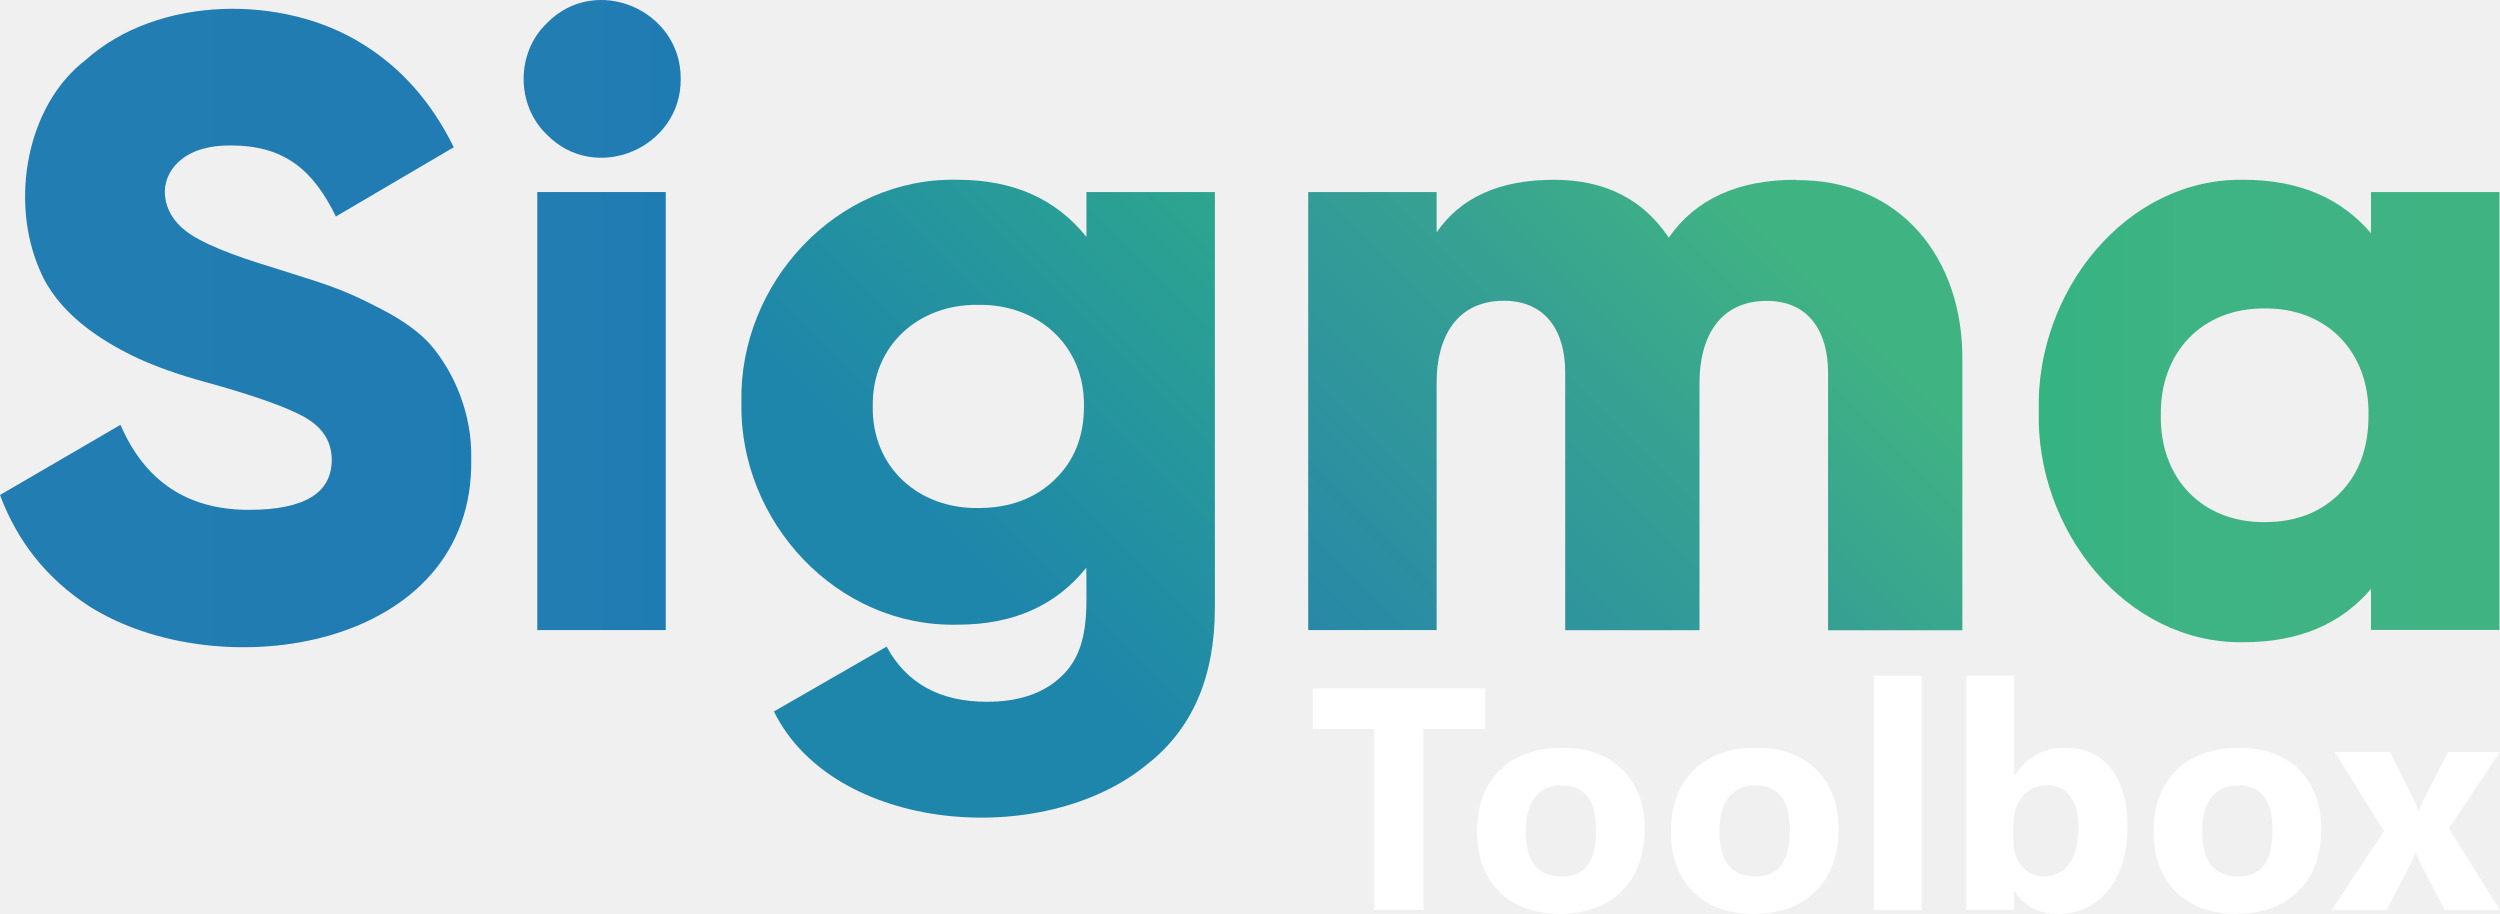
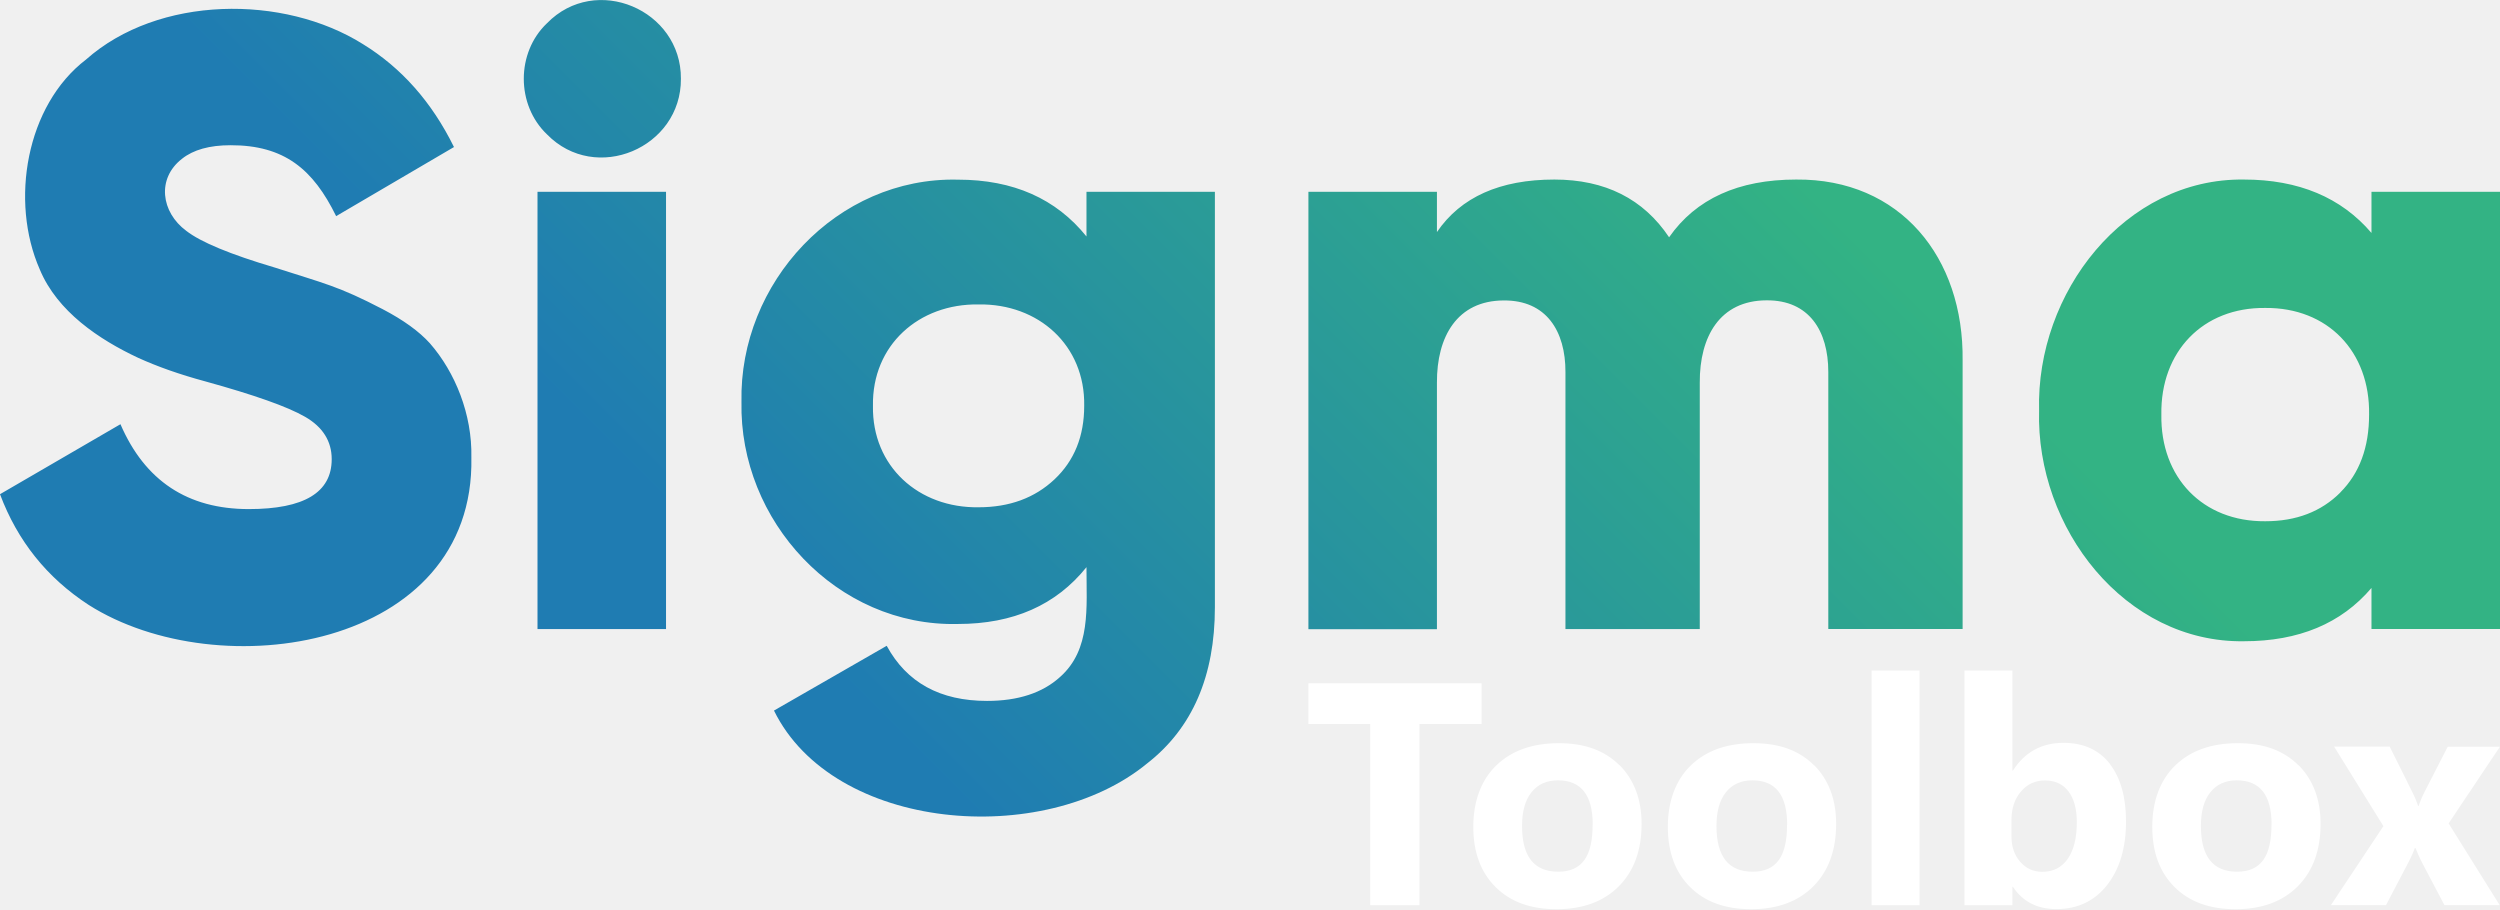
- <svg xmlns="http://www.w3.org/2000/svg" xmlns:xlink="http://www.w3.org/1999/xlink" id="Layer_1" viewBox="0 0 222.08 81.18">
+ <svg xmlns="http://www.w3.org/2000/svg" id="Layer_1" viewBox="0 0 220 80">
  <defs>
-     <style>.cls-1{fill:url(#linear-gradient-2);}.cls-2{fill:#fff;}.cls-3{fill:url(#linear-gradient-4);}.cls-4{fill:url(#linear-gradient-3);}.cls-5{fill:url(#linear-gradient-5);}.cls-6{fill:url(#linear-gradient-6);}.cls-7{fill:url(#linear-gradient);}</style>
-     <linearGradient id="linear-gradient" x1="0" y1="29.14" x2="41.87" y2="29.14" gradientUnits="userSpaceOnUse">
-       <stop offset="0" stop-color="#227db2" />
-       <stop offset=".91" stop-color="#207cb2" />
-       <stop offset="1" stop-color="#1f7cb2" />
-     </linearGradient>
-     <linearGradient id="linear-gradient-2" x1="47.73" y1="36.52" x2="59.15" y2="36.52" gradientUnits="userSpaceOnUse">
-       <stop offset="0" stop-color="#227db2" />
-       <stop offset="1" stop-color="#1f7cb2" />
-     </linearGradient>
-     <linearGradient id="linear-gradient-3" x1="46.51" y1="7.01" x2="60.47" y2="7.01" xlink:href="#linear-gradient-2" />
-     <linearGradient id="linear-gradient-4" x1="66.83" y1="64.72" x2="142.17" y2="-10.62" gradientUnits="userSpaceOnUse">
-       <stop offset=".23" stop-color="#1e86ab" />
-       <stop offset=".59" stop-color="#2da68e" />
-       <stop offset=".8" stop-color="#34b383" />
-     </linearGradient>
-     <linearGradient id="linear-gradient-5" x1="104.53" y1="77.25" x2="183.01" y2="-1.23" gradientUnits="userSpaceOnUse">
-       <stop offset="0" stop-color="#227db2" />
-       <stop offset=".19" stop-color="#2786a9" />
-       <stop offset=".52" stop-color="#36a192" />
-       <stop offset=".7" stop-color="#40b383" />
-     </linearGradient>
-     <linearGradient id="linear-gradient-6" x1="181.1" y1="36.52" x2="222.03" y2="36.52" gradientUnits="userSpaceOnUse">
-       <stop offset="0" stop-color="#34b383" />
-       <stop offset=".06" stop-color="#37b383" />
-       <stop offset=".31" stop-color="#3eb383" />
-       <stop offset="1" stop-color="#40b383" />
+     <style>.cls-1{fill:#fff;}.cls-2{fill:url(#linear-gradient);}</style>
+     <linearGradient id="linear-gradient" x1="57.01" y1="87" x2="161.05" y2="-17.04" gradientUnits="userSpaceOnUse">
+       <stop offset=".21" stop-color="#1f7cb2" />
+       <stop offset=".81" stop-color="#32b185" />
+       <stop offset=".83" stop-color="#33b384" />
    </linearGradient>
  </defs>
-   <path class="cls-7" d="M33.99,27.52c-4-2.09-5.17-2.27-9.57-3.7-3.98-1.19-6.6-2.28-7.87-3.27-2.27-1.67-2.65-4.66-.39-6.42,1.01-.8,2.44-1.21,4.3-1.21,4.8,0,7.34,2.15,9.38,6.31l10.47-6.15c-1.97-3.99-4.65-7.04-8.07-9.15C25.19-.52,14.06-.42,7.64,5.3,2.31,9.37.87,17.91,3.53,23.98c1.55,3.75,5.27,6.23,8.72,7.85,1.71.78,3.69,1.48,5.97,2.1,4.34,1.2,7.3,2.25,8.88,3.15,1.58.91,2.37,2.17,2.37,3.77,0,2.96-2.45,4.44-7.37,4.44-5.43,0-9.22-2.52-11.4-7.55L0,43.97c1.55,4.16,4.17,7.43,7.87,9.85,11.59,7.39,34.33,3.94,33.99-13.11.08-3.83-1.43-7.58-3.68-10.16-.96-1.06-2.36-2.07-4.19-3.03Z" />
-   <rect class="cls-1" x="47.73" y="17.06" width="11.41" height="38.91" />
-   <path class="cls-4" d="M48.57,2.07c-2.74,2.62-2.74,7.26,0,9.88,4.33,4.45,11.95,1.21,11.9-4.94.04-6.15-7.57-9.4-11.9-4.94Z" />
-   <path class="cls-3" d="M96.5,21.03c-2.71-3.37-6.51-5.06-11.41-5.06-10.76-.27-19.45,9.18-19.23,19.76-.22,10.58,8.46,20.03,19.23,19.76,4.9,0,8.7-1.68,11.41-5.06-.01,3.63.4,7.32-2.34,9.77-1.56,1.43-3.73,2.14-6.49,2.14-4.17,0-7.14-1.63-8.91-4.9l-10.01,5.76c5.29,10.77,23.94,12.29,33.15,4.7,4.02-3.14,6.02-7.77,6.02-13.89V17.06h-11.41v3.97ZM93.65,42.65c-1.76,1.66-4,2.48-6.74,2.48-5.32.08-9.47-3.63-9.38-9.03-.09-5.39,4.06-9.1,9.38-9.02,5.32-.08,9.47,3.64,9.38,9.02,0,2.7-.88,4.88-2.64,6.54Z" />
-   <path class="cls-5" d="M159.52,15.97c-5.14,0-8.9,1.72-11.28,5.14-2.29-3.42-5.68-5.14-10.19-5.14-4.83,0-8.3,1.56-10.43,4.67v-3.58h-11.41v38.91h11.41v-21.94c-.02-4.07,1.78-7.3,5.94-7.31,3.77-.02,5.49,2.73,5.48,6.38v22.88h11.93v-21.94c-.01-4.07,1.78-7.3,5.94-7.31,3.77-.02,5.48,2.73,5.48,6.38v22.88h11.93v-23.88c.12-9.19-5.54-16.19-14.78-16.11Z" />
-   <path class="cls-6" d="M210.62,17.06v3.66c-2.69-3.16-6.46-4.75-11.33-4.75-10.55-.15-18.47,10.06-18.18,20.54-.29,10.48,7.63,20.69,18.18,20.54,4.87,0,8.65-1.58,11.33-4.74v3.65h11.41V17.06h-11.41ZM207.85,43.82c-1.71,1.71-3.93,2.56-6.67,2.56-5.55.05-9.32-3.88-9.23-9.49-.09-5.6,3.68-9.54,9.23-9.49,5.55-.05,9.32,3.89,9.22,9.49,0,2.91-.85,5.21-2.56,6.93Z" />
-   <path class="cls-2" d="M131.94,64.76h-5.5v16.07h-4.35v-16.07h-5.47v-3.61h15.32v3.61Z" />
-   <path class="cls-2" d="M138.59,81.18c-2.29,0-4.1-.66-5.41-1.97-1.31-1.31-1.97-3.1-1.97-5.35s.68-4.14,2.04-5.46,3.2-1.97,5.52-1.97,4.08.66,5.38,1.97c1.3,1.31,1.95,3.05,1.95,5.21,0,2.33-.67,4.18-2.01,5.53-1.34,1.35-3.17,2.03-5.5,2.03ZM138.7,69.76c-1,0-1.78.35-2.34,1.06-.56.71-.83,1.7-.83,2.99,0,2.7,1.07,4.05,3.2,4.05s3.05-1.39,3.05-4.16c0-2.63-1.03-3.94-3.08-3.94Z" />
-   <path class="cls-2" d="M155.81,81.18c-2.29,0-4.1-.66-5.41-1.97-1.31-1.31-1.97-3.1-1.97-5.35s.68-4.14,2.04-5.46,3.2-1.97,5.52-1.97,4.08.66,5.38,1.97c1.3,1.31,1.95,3.05,1.95,5.21,0,2.33-.67,4.18-2.01,5.53-1.34,1.35-3.17,2.03-5.5,2.03ZM155.91,69.76c-1,0-1.78.35-2.34,1.06-.56.71-.83,1.7-.83,2.99,0,2.7,1.07,4.05,3.2,4.05s3.05-1.39,3.05-4.16c0-2.63-1.03-3.94-3.08-3.94Z" />
-   <path class="cls-2" d="M170.71,80.84h-4.25v-20.81h4.25v20.81Z" />
-   <path class="cls-2" d="M178.97,79.2h-.05v1.63h-4.25v-20.81h4.25v8.87h.05c1.05-1.64,2.54-2.46,4.48-2.46,1.77,0,3.14.62,4.1,1.87.96,1.24,1.44,2.95,1.44,5.11,0,2.34-.56,4.22-1.68,5.64s-2.62,2.13-4.49,2.13c-1.69,0-2.98-.66-3.84-1.98ZM178.85,73.27v1.44c0,.91.26,1.66.77,2.25s1.17.89,1.96.89c.97,0,1.72-.38,2.25-1.15.53-.76.8-1.85.8-3.25,0-1.16-.24-2.07-.73-2.72-.49-.65-1.19-.98-2.09-.98-.85,0-1.56.33-2.12.97-.56.65-.84,1.5-.84,2.54Z" />
-   <path class="cls-2" d="M198.69,81.18c-2.29,0-4.1-.66-5.41-1.97-1.31-1.31-1.97-3.1-1.97-5.35s.68-4.14,2.04-5.46,3.2-1.97,5.52-1.97,4.08.66,5.38,1.97c1.3,1.31,1.95,3.05,1.95,5.21,0,2.33-.67,4.18-2.01,5.53-1.34,1.35-3.17,2.03-5.5,2.03ZM198.79,69.76c-1,0-1.78.35-2.34,1.06-.56.71-.83,1.7-.83,2.99,0,2.7,1.07,4.05,3.2,4.05s3.05-1.39,3.05-4.16c0-2.63-1.03-3.94-3.08-3.94Z" />
-   <path class="cls-2" d="M222.08,66.78l-4.54,6.81,4.52,7.25h-4.89l-1.99-3.79c-.16-.3-.35-.73-.58-1.28h-.05c-.13.38-.32.8-.55,1.24l-2,3.83h-4.88l4.65-7-4.37-7.05h4.92l1.96,3.94c.26.52.44.96.55,1.32h.05c.14-.43.34-.88.58-1.34l2-3.91h4.62Z" />
+   <path id="Sigma" class="cls-2" d="M208.69,16.88v3.62c-2.66-3.12-6.41-4.7-11.23-4.7-10.46-.14-18.3,9.95-18.02,20.32-.29,10.36,7.56,20.46,18.02,20.31,4.83,0,8.57-1.56,11.23-4.69v3.61h11.31V16.88h-11.31ZM205.95,43.34c-1.69,1.69-3.89,2.53-6.61,2.53-5.5.04-9.23-3.84-9.14-9.39-.09-5.54,3.65-9.44,9.14-9.38,5.5-.05,9.23,3.84,9.14,9.38,0,2.88-.84,5.16-2.53,6.85ZM41.48,40.26c.33,16.86-22.2,20.27-33.68,12.97-3.67-2.39-6.26-5.63-7.8-9.74l10.6-6.16c2.15,4.98,5.91,7.47,11.29,7.47,4.87,0,7.3-1.46,7.3-4.39,0-1.58-.78-2.83-2.34-3.73-1.56-.9-4.49-1.93-8.79-3.12-2.26-.61-4.23-1.31-5.92-2.08-3.41-1.6-7.1-4.06-8.64-7.77C.86,17.71,2.29,9.27,7.57,5.24,13.93-.41,24.96-.51,31.95,3.89c3.38,2.08,6.05,5.09,8,9.05l-10.37,6.08c-2.02-4.12-4.55-6.25-9.3-6.24-1.84,0-3.27.4-4.26,1.19-2.24,1.73-1.86,4.7.38,6.35,1.26.98,3.85,2.06,7.8,3.23,4.36,1.41,5.52,1.6,9.48,3.66,1.82.95,3.2,1.95,4.15,3,2.23,2.55,3.73,6.26,3.65,10.04ZM58.61,16.88v38.48h-11.31V16.88h11.31ZM59.92,6.93c.04,6.08-7.5,9.29-11.79,4.89-2.71-2.59-2.72-7.18,0-9.77,4.29-4.41,11.83-1.19,11.79,4.88ZM95.61,16.88v3.93c-2.68-3.33-6.45-5-11.31-5-10.66-.26-19.27,9.08-19.05,19.55-.22,10.47,8.38,19.81,19.05,19.55,4.86,0,8.63-1.66,11.31-5,0,3.58.4,7.24-2.32,9.66-1.55,1.41-3.7,2.11-6.43,2.11-4.13,0-7.07-1.61-8.83-4.85l-9.92,5.7c5.23,10.65,23.72,12.15,32.84,4.65,3.98-3.1,5.96-7.69,5.96-13.74V16.88h-11.31ZM92.8,42.18c-1.74,1.64-3.97,2.46-6.68,2.46-5.27.08-9.39-3.59-9.3-8.93-.09-5.33,4.03-9,9.3-8.92,5.27-.08,9.38,3.6,9.29,8.92,0,2.68-.87,4.83-2.61,6.47ZM172.71,31.73v23.62h-11.82v-22.62c0-3.61-1.69-6.33-5.43-6.3-4.12.01-5.9,3.2-5.88,7.23v21.7h-11.82v-22.62c.01-3.61-1.69-6.33-5.43-6.3-4.11.01-5.9,3.2-5.88,7.23v21.7h-11.31V16.88h11.31v3.54c2.1-3.08,5.55-4.62,10.33-4.62,4.47,0,7.84,1.7,10.1,5.08,2.36-3.38,6.09-5.08,11.18-5.08,9.16-.08,14.77,6.85,14.65,15.94Z" />
+   <g id="Toolbox_-W">
+     <path class="cls-1" d="M130.38,63.71h-5.47v15.95h-4.33v-15.95h-5.44v-3.58h15.24v3.58ZM142.52,67.33c1.29,1.3,1.94,3.03,1.94,5.17,0,2.32-.67,4.15-2,5.49-1.33,1.34-3.16,2.02-5.47,2.02s-4.07-.65-5.38-1.95-1.96-3.07-1.96-5.3.68-4.11,2.03-5.41c1.35-1.3,3.18-1.95,5.49-1.95s4.05.65,5.35,1.95ZM140.16,72.58c0-2.61-1.02-3.91-3.06-3.91-1,0-1.77.35-2.33,1.05s-.83,1.69-.83,2.97c0,2.68,1.06,4.02,3.18,4.02s3.03-1.38,3.03-4.13ZM159.64,67.33c1.29,1.3,1.94,3.03,1.94,5.17,0,2.32-.67,4.15-2,5.49-1.33,1.34-3.16,2.02-5.47,2.02s-4.07-.65-5.38-1.95-1.96-3.07-1.96-5.3.68-4.11,2.03-5.41c1.35-1.3,3.18-1.95,5.49-1.95s4.05.65,5.35,1.95ZM157.27,72.58c0-2.61-1.02-3.91-3.06-3.91-1,0-1.77.35-2.33,1.05s-.83,1.69-.83,2.97c0,2.68,1.06,4.02,3.18,4.02s3.03-1.38,3.03-4.13ZM164.7,79.66h4.22v-20.65h-4.22v20.65ZM185.66,67.22c.95,1.23,1.43,2.92,1.43,5.07,0,2.32-.56,4.19-1.67,5.6s-2.6,2.11-4.46,2.11c-1.68,0-2.96-.65-3.82-1.96h-.05v1.62h-4.22v-20.65h4.22v8.8h.05c1.04-1.63,2.53-2.44,4.45-2.44,1.76,0,3.12.62,4.08,1.85ZM182.76,72.35c0-1.15-.24-2.05-.73-2.7-.49-.65-1.18-.97-2.08-.97-.85,0-1.55.32-2.1.97-.56.64-.84,1.48-.84,2.52v1.43c0,.9.25,1.64.76,2.23.51.59,1.16.89,1.95.89.96,0,1.71-.38,2.24-1.14s.8-1.83.8-3.22ZM202.27,67.33c1.29,1.3,1.94,3.03,1.94,5.17,0,2.32-.67,4.15-2,5.49-1.33,1.34-3.16,2.02-5.47,2.02s-4.07-.65-5.38-1.95-1.96-3.07-1.96-5.3.68-4.11,2.03-5.41c1.35-1.3,3.18-1.95,5.49-1.95s4.05.65,5.35,1.95ZM199.9,72.58c0-2.61-1.02-3.91-3.06-3.91-1,0-1.77.35-2.33,1.05s-.83,1.69-.83,2.97c0,2.68,1.06,4.02,3.18,4.02s3.03-1.38,3.03-4.13ZM220,65.71h-4.6l-1.99,3.88c-.24.46-.43.91-.57,1.33h-.05c-.11-.35-.29-.79-.55-1.31l-1.95-3.91h-4.89l4.34,7-4.62,6.95h4.85l1.99-3.8c.23-.44.41-.84.55-1.23h.05c.22.54.41.97.57,1.27l1.98,3.76h4.86l-4.49-7.19,4.52-6.76Z" />
+   </g>
</svg>
